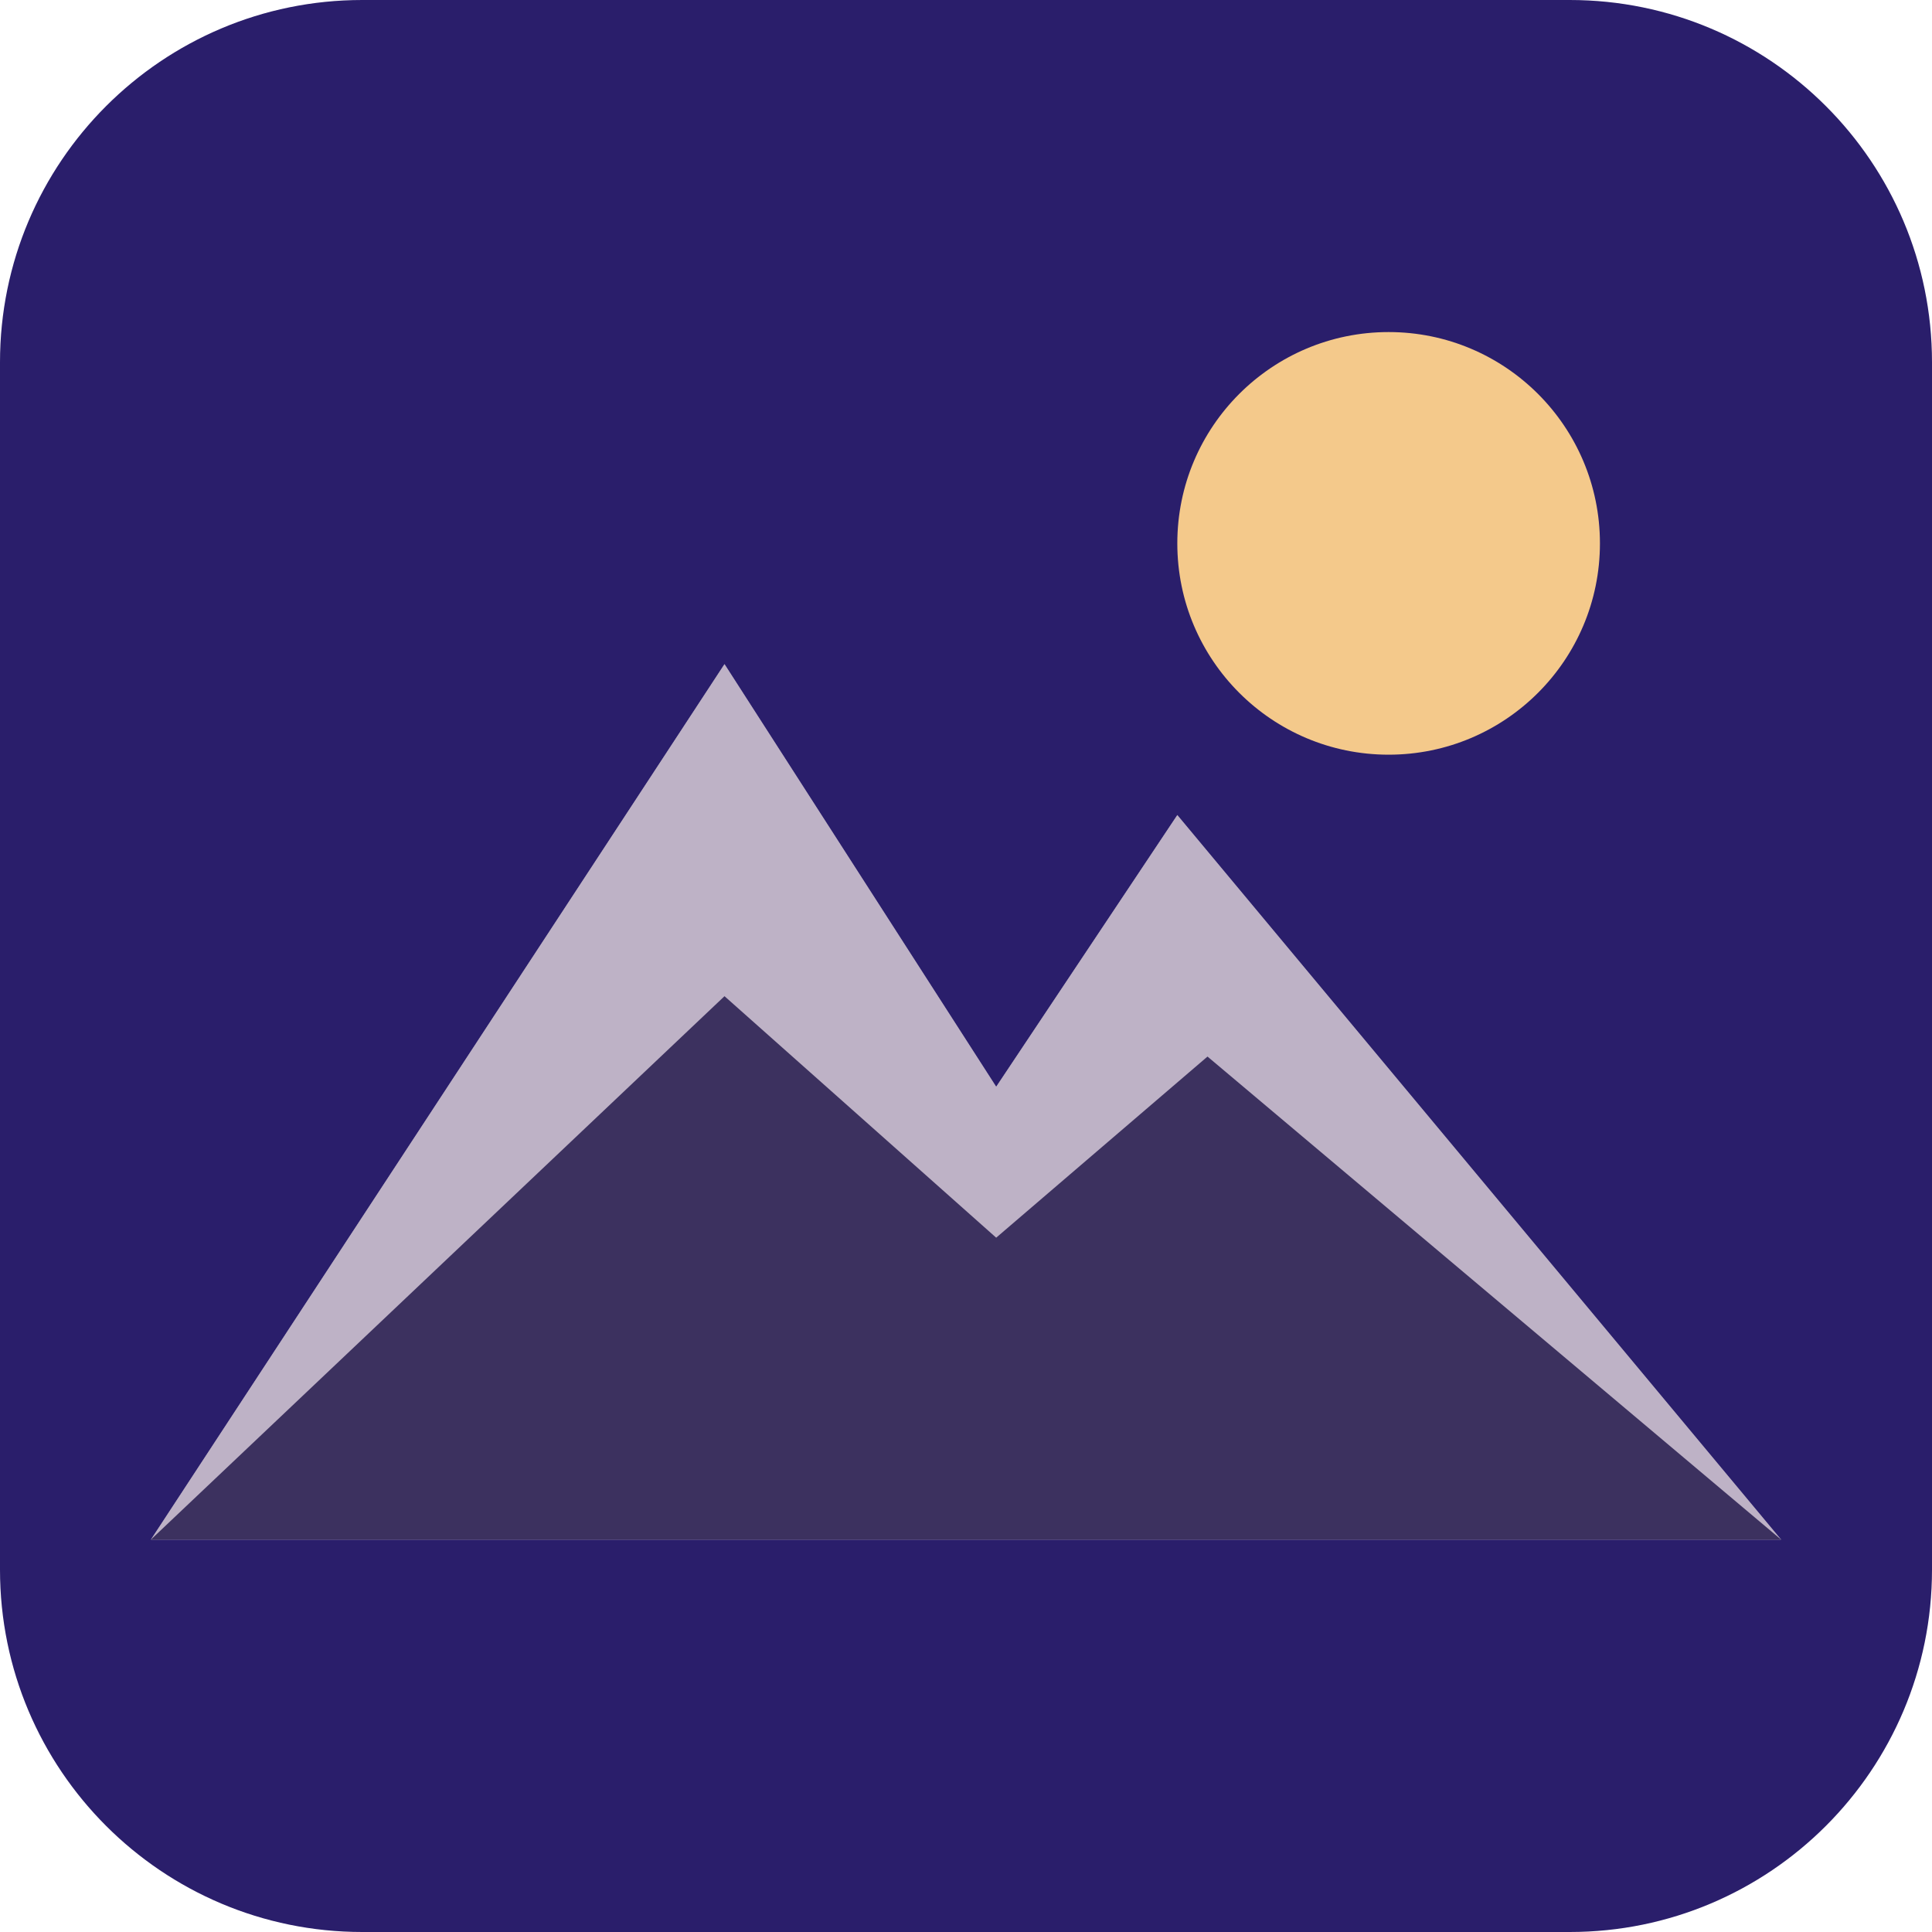
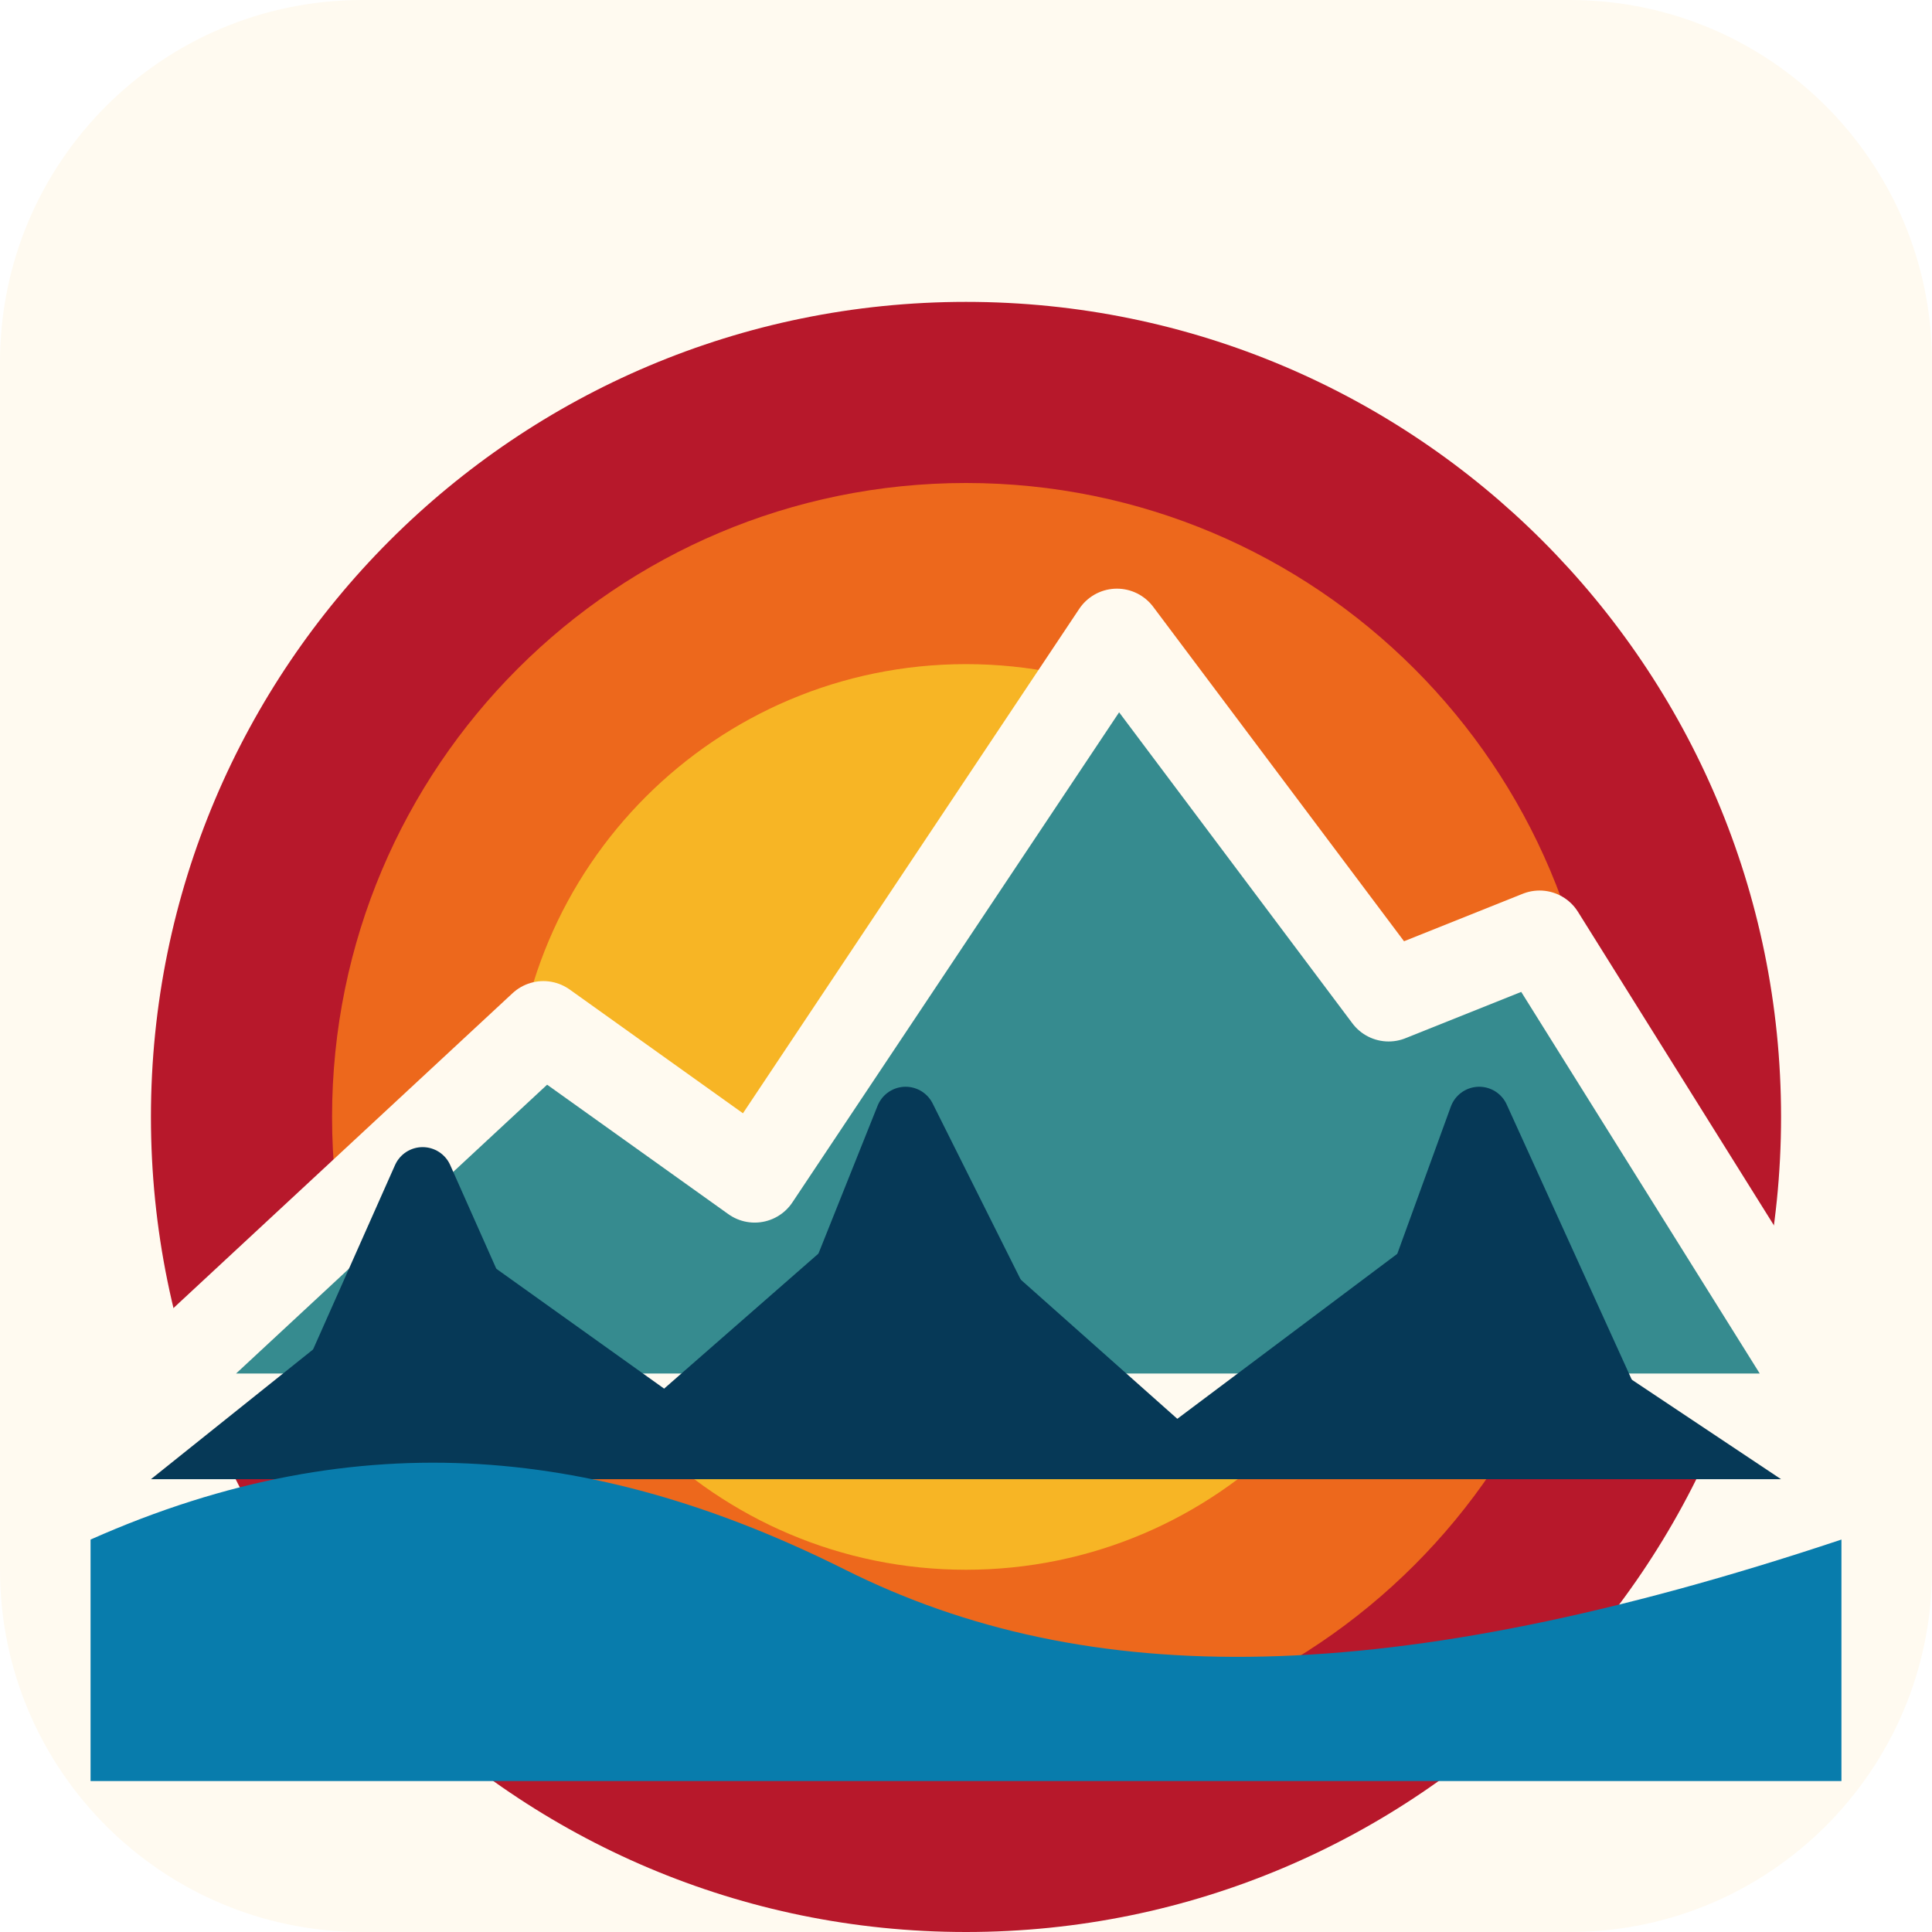
<svg xmlns="http://www.w3.org/2000/svg" viewBox="0 0 64 64">
-   <rect width="64" height="64" rx="12" fill="#2a1e6b" />
-   <circle cx="46" cy="18" r="7" fill="#f4c98b" />
-   <path d="M5 51 24 22l9 14 6-9 20 24Z" fill="#f3ede4" />
-   <path d="m5 51 19-29 9 14 6-9 20 24Z" fill="#7e6aa2" opacity=".45" />
-   <path d="m5 51 19-18 9 8 7-6 19 16Z" fill="#3c315f" />
+   <rect width="64" height="64" rx="12" fill="#fffaf0" />
+   <circle cx="32" cy="37" r="27" fill="#b7182b" />
+   <circle cx="32" cy="37" r="21" fill="#ed681c" />
+   <circle cx="32" cy="37" r="15" fill="#f7b525" />
+   <path d="m4 47 14-13 7 5 12-18 9 12 5-2 10 16Z" fill="#368b8f" stroke="#fffaf0" stroke-width="3" stroke-linejoin="round" />
+   <path d="m5 49 10-8 7 5 8-7 9 8 8-6 12 8Z" fill="#063957" />
+   <path d="m10 48 4-9 4 9m27 0 4-11 5 11M26 47l4-10 5 10" fill="#063957" stroke="#063957" stroke-width="2" stroke-linejoin="round" />
+   <path d="M3 51c9-4 17-3 25 1s18 4 33-1v8H3Z" fill="#087cac" />
</svg>
